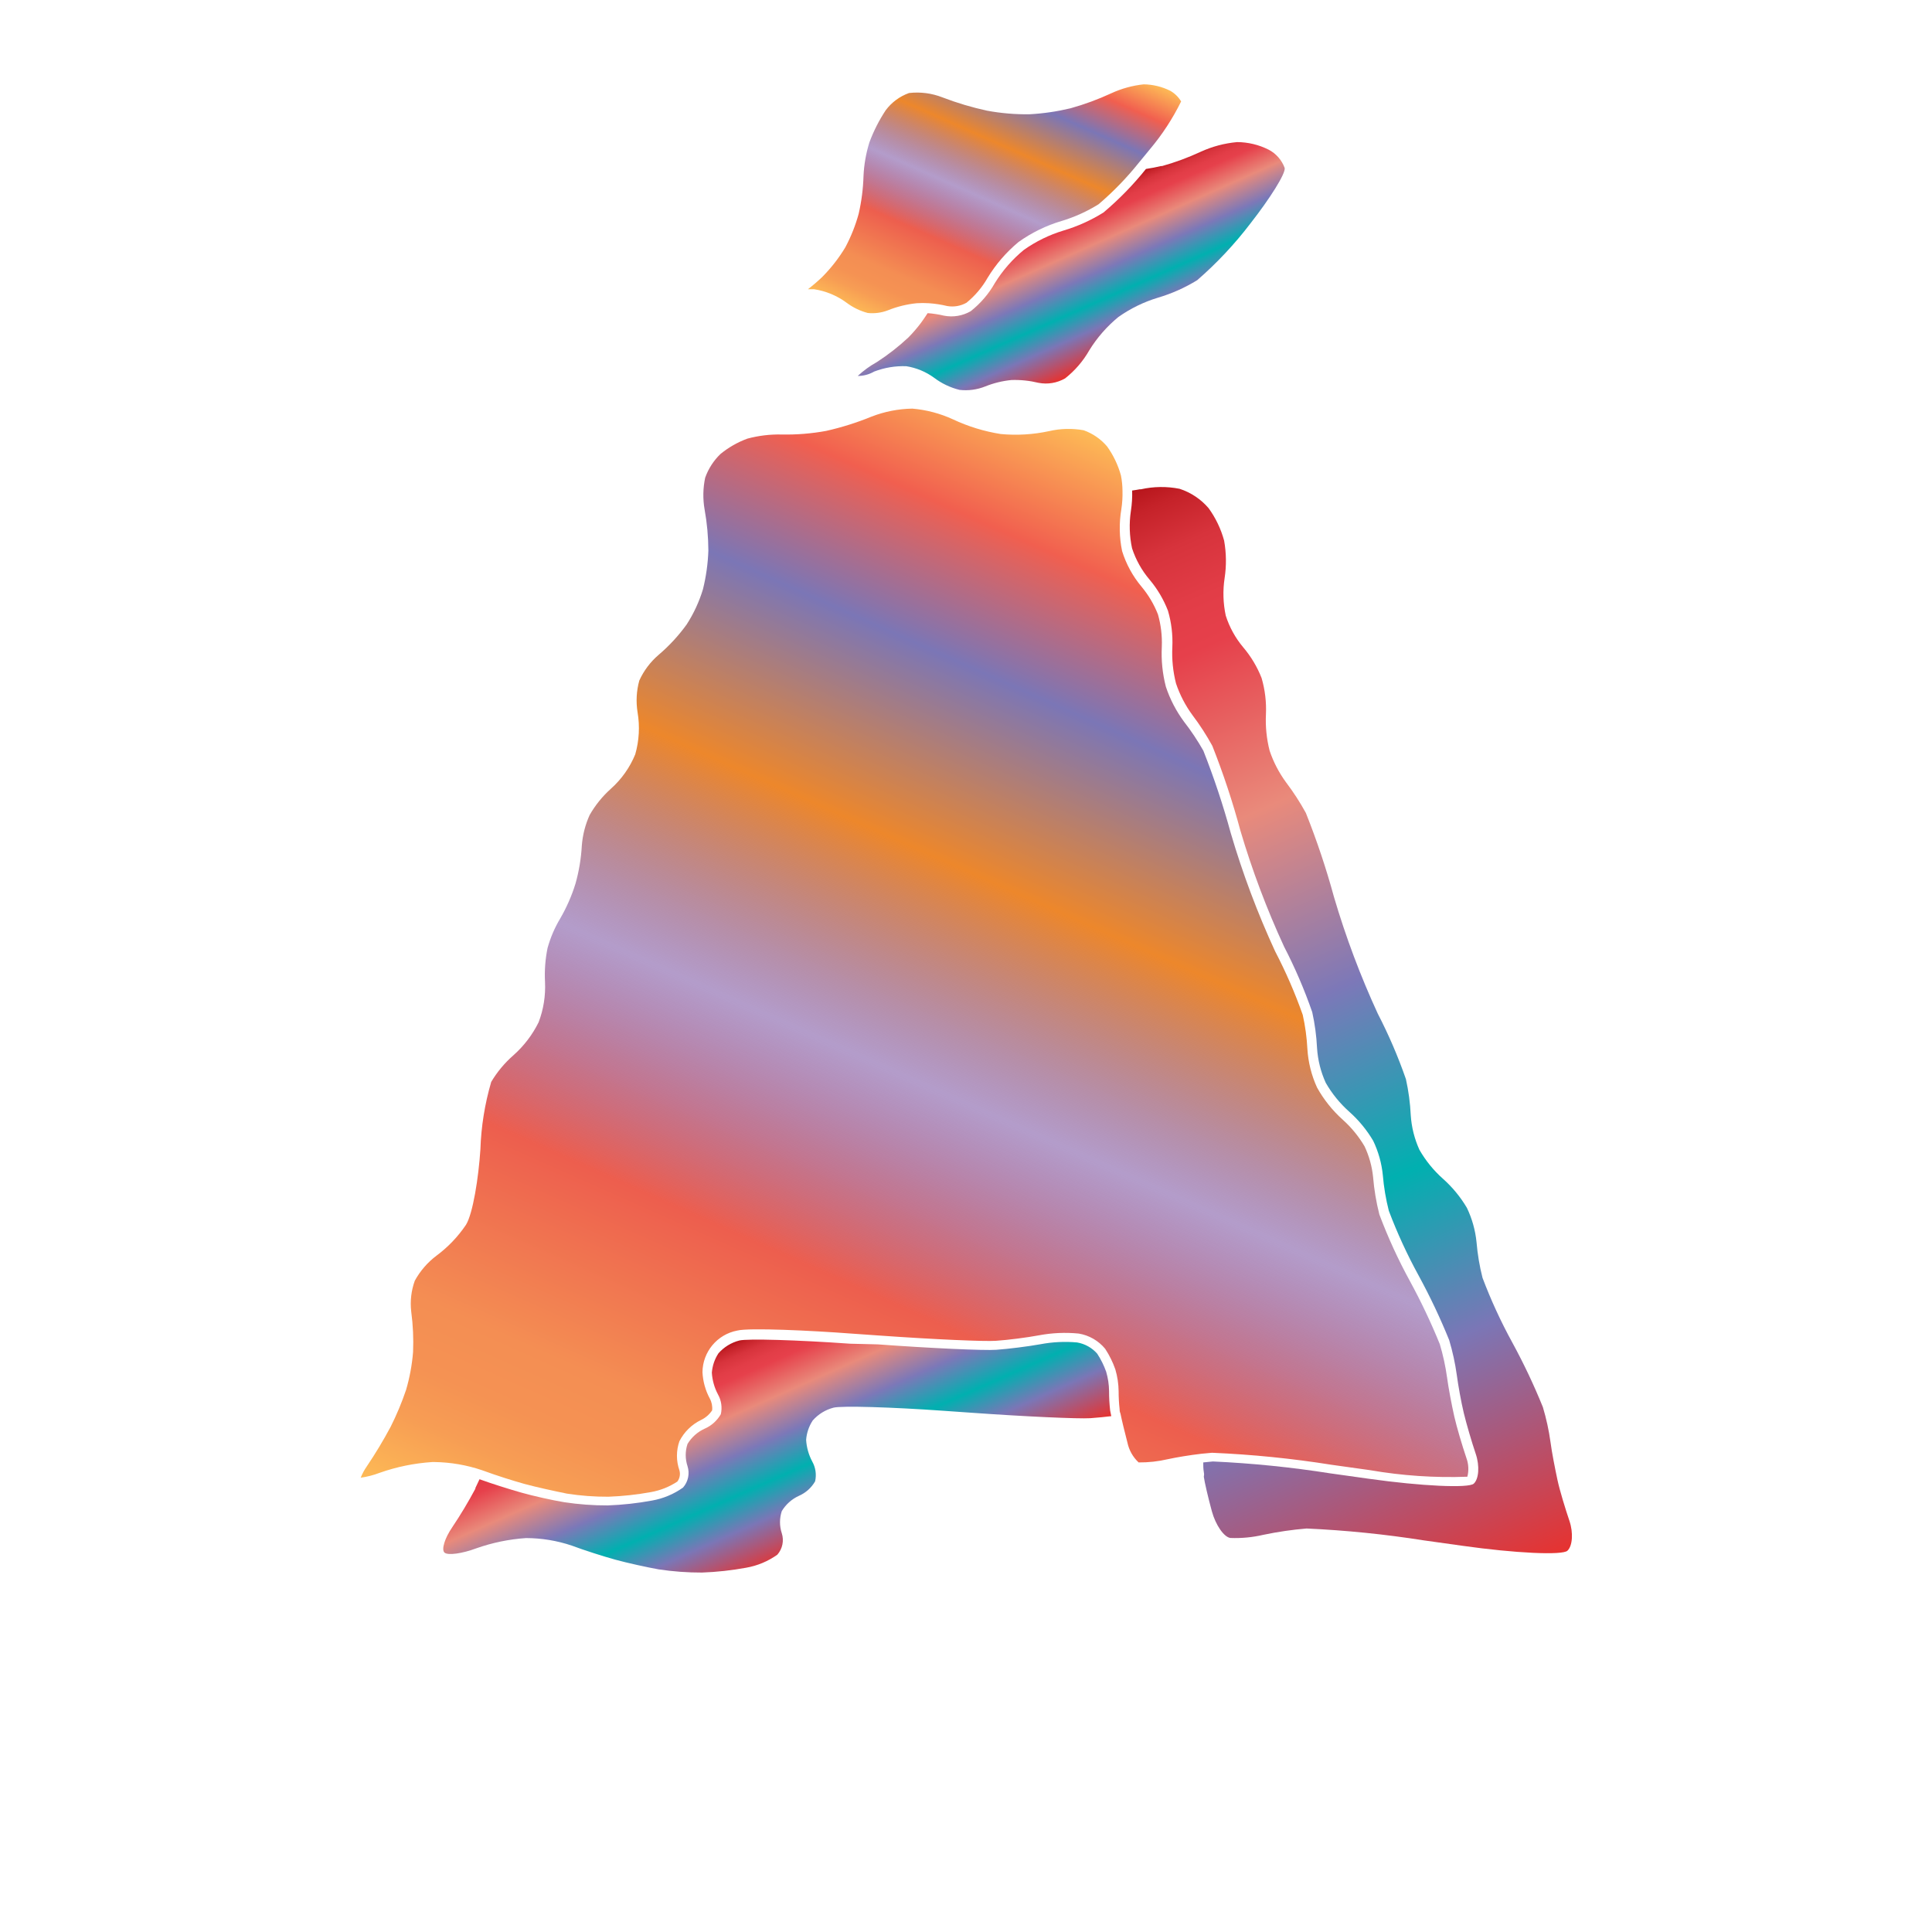
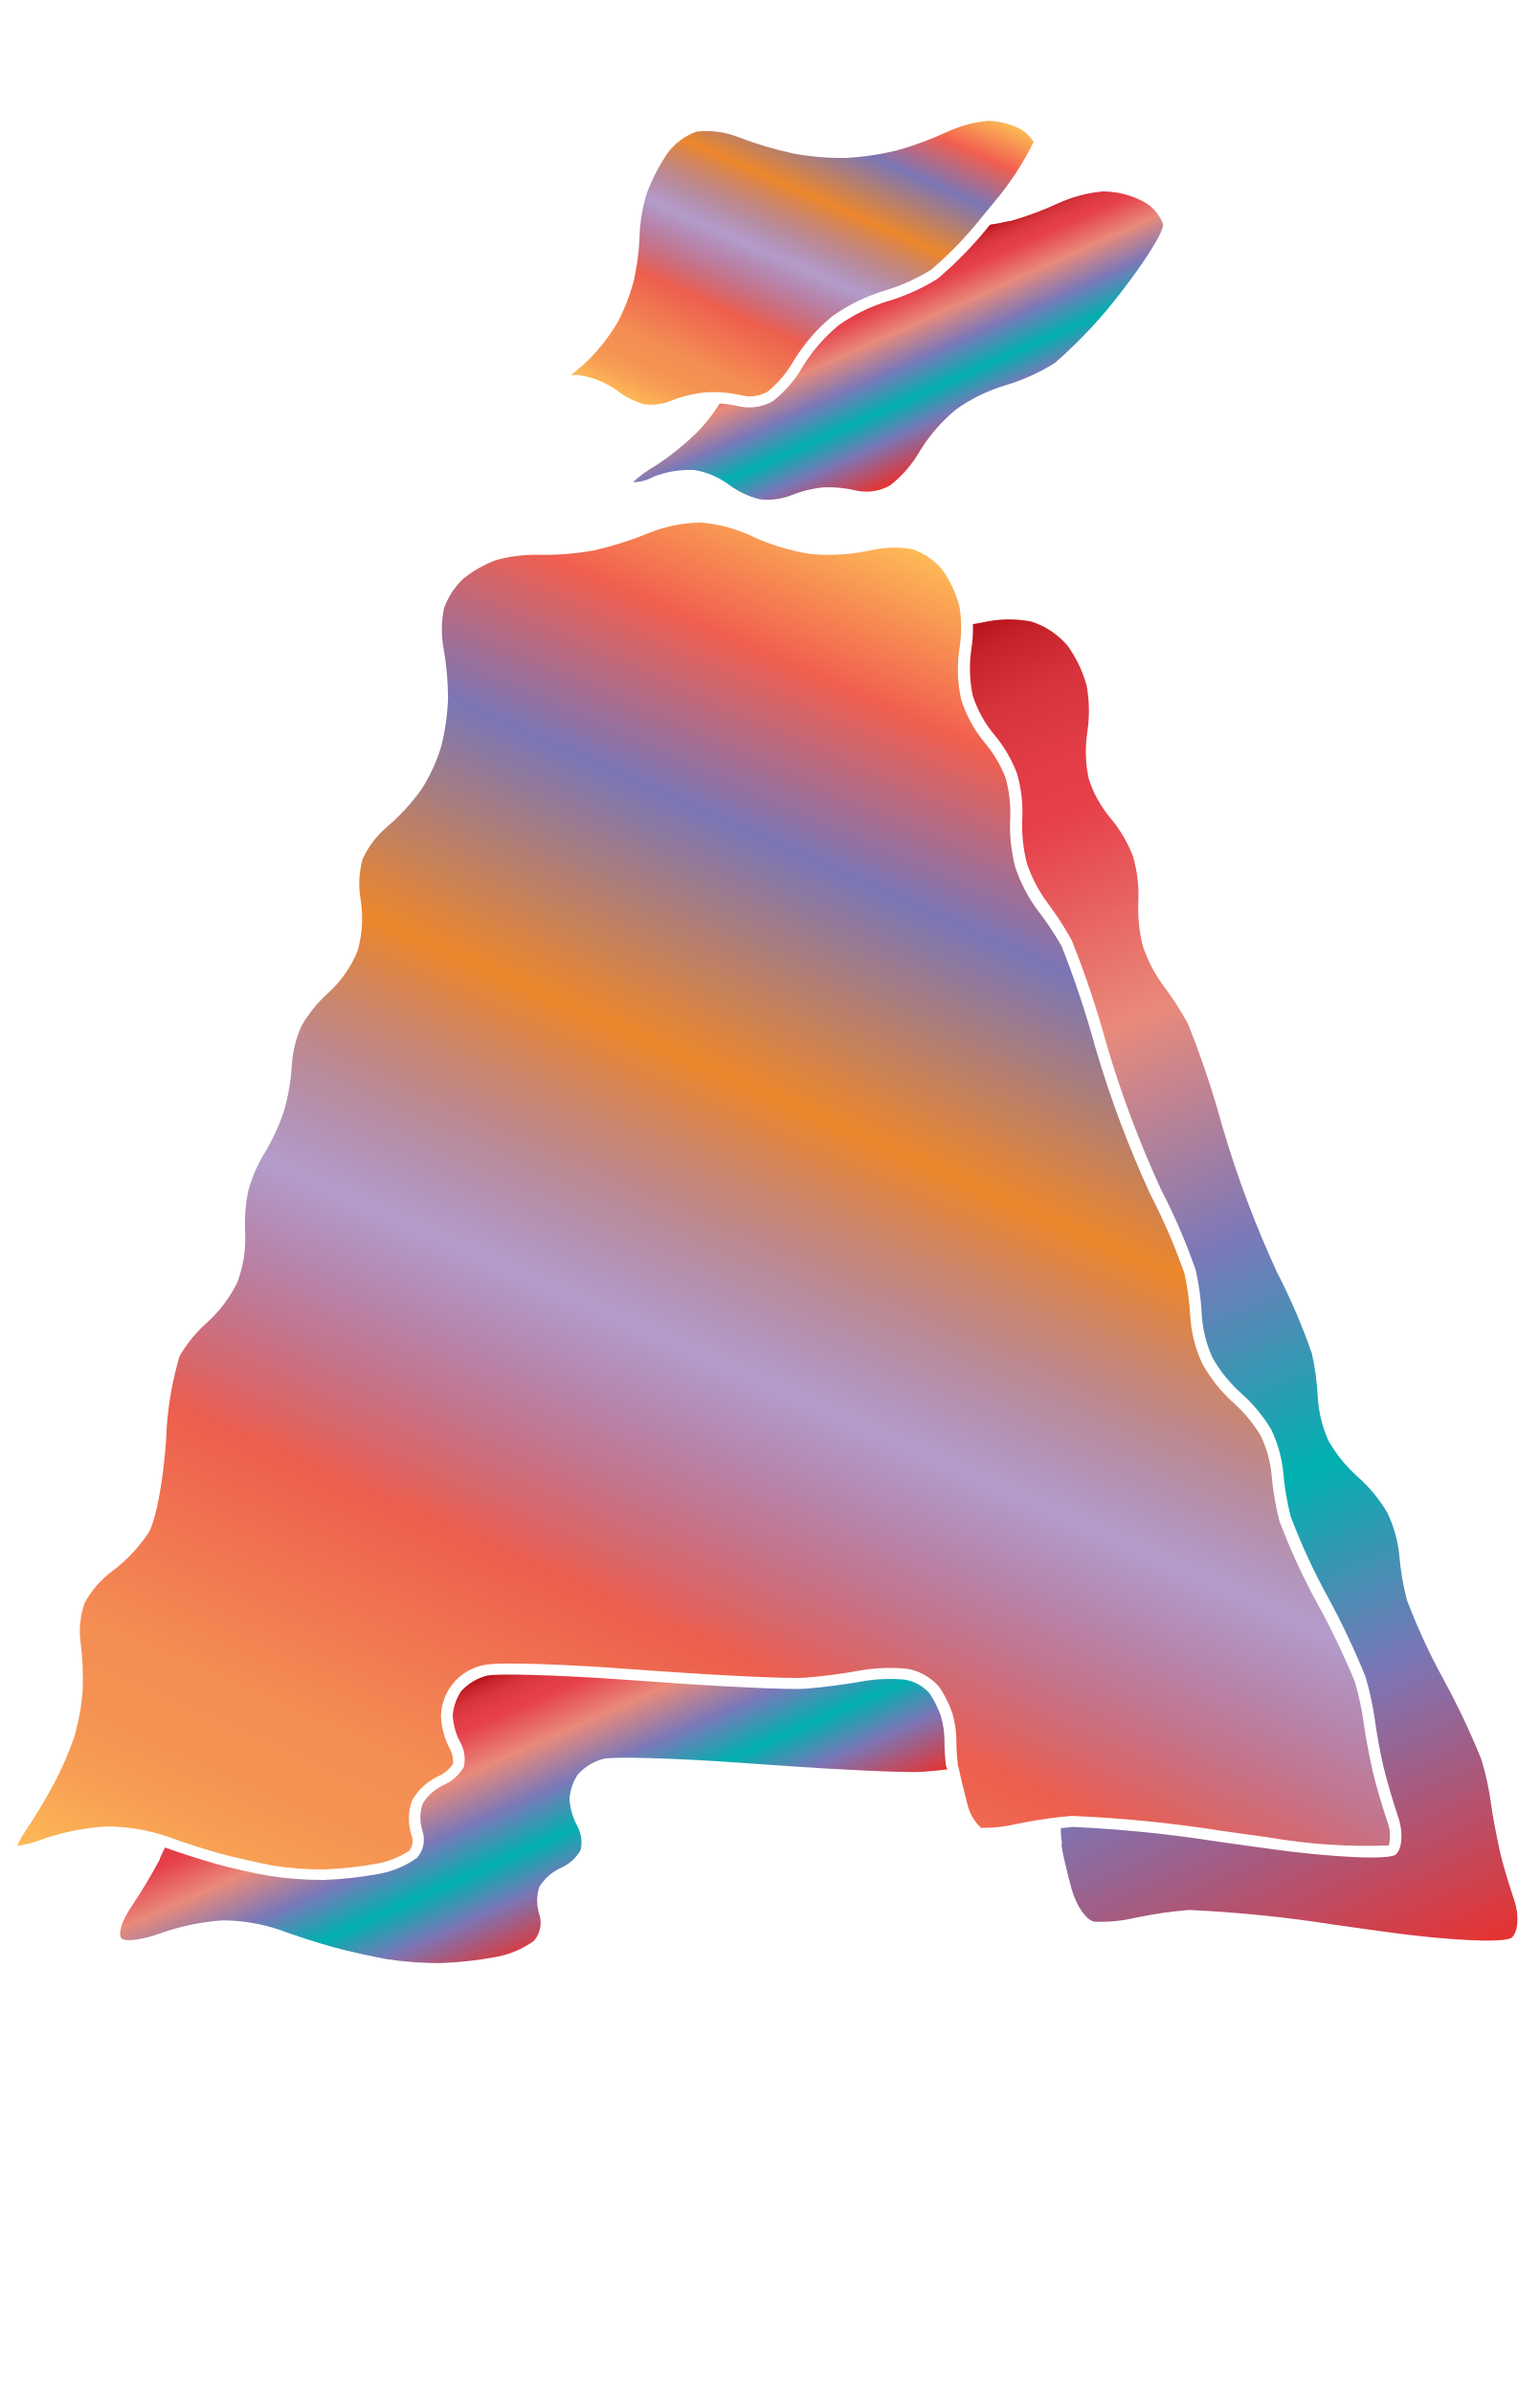
- <svg xmlns="http://www.w3.org/2000/svg" xmlns:xlink="http://www.w3.org/1999/xlink" width="200" height="200" viewBox="0 0 200 200">
+ <svg xmlns="http://www.w3.org/2000/svg" xmlns:xlink="http://www.w3.org/1999/xlink" width="128.68" height="200" viewBox="0 0 128.68 200">
  <defs>
-     <linearGradient id="a" x1="95.94" y1="35.44" x2="109.79" y2="4.32" gradientUnits="userSpaceOnUse">
+     <linearGradient id="a" x1="60.06" y1="36.81" x2="73.92" y2="5.7" gradientUnits="userSpaceOnUse">
      <stop offset="0" stop-color="#fdba56" />
      <stop offset=".02" stop-color="#fbb055" />
      <stop offset=".06" stop-color="#f79d54" />
      <stop offset=".1" stop-color="#f59253" />
      <stop offset=".15" stop-color="#f48e53" />
      <stop offset=".3" stop-color="#ed5e4e" />
      <stop offset=".47" stop-color="#683a96" stop-opacity=".5" />
      <stop offset=".64" stop-color="#ed872b" />
      <stop offset=".79" stop-color="#7b76b6" />
      <stop offset=".9" stop-color="#f15f4f" />
      <stop offset="1" stop-color="#fdba56" />
    </linearGradient>
-     <linearGradient id="c" x1="80.78" y1="172.28" x2="133.45" y2="54" xlink:href="#a" />
-     <linearGradient id="b" x1="108.24" y1="22.13" x2="114.91" y2="37.12" gradientUnits="userSpaceOnUse">
+     <linearGradient id="c" x1="44.91" y1="173.65" x2="97.57" y2="55.37" xlink:href="#a" />
+     <linearGradient id="b" x1="72.36" y1="23.5" x2="79.04" y2="38.5" gradientUnits="userSpaceOnUse">
      <stop offset="0" stop-color="#b7151b" />
      <stop offset=".02" stop-color="#c52229" />
      <stop offset=".06" stop-color="#d7333c" />
      <stop offset=".11" stop-color="#e23d47" />
      <stop offset=".15" stop-color="#e6404b" />
      <stop offset=".3" stop-color="#e98a7b" />
      <stop offset=".47" stop-color="#7c78b8" />
      <stop offset=".64" stop-color="#00b0b0" />
      <stop offset=".79" stop-color="#7b76b6" />
      <stop offset="1" stop-color="#e7322f" />
    </linearGradient>
-     <linearGradient id="d" x1="74.93" y1="139.44" x2="84.22" y2="160.3" xlink:href="#b" />
-     <linearGradient id="e" x1="104.04" y1="56.64" x2="152.32" y2="165.08" xlink:href="#b" />
+     <linearGradient id="d" x1="39.06" y1="140.81" x2="48.35" y2="161.68" xlink:href="#b" />
+     <linearGradient id="e" x1="68.16" y1="58.02" x2="116.44" y2="166.46" xlink:href="#b" />
  </defs>
-   <path d="M122.27 10.5a3.07 3.07 0 0 0-1.14-1.11 6.36 6.36 0 0 0-2.73-.66 10.7 10.7 0 0 0-3.37.93 27.72 27.72 0 0 1-4.21 1.55 23.86 23.86 0 0 1-4.24.62 22.55 22.55 0 0 1-4.39-.37 31.54 31.54 0 0 1-4.63-1.38 7.19 7.19 0 0 0-3.46-.45 5.2 5.2 0 0 0-2.41 1.78A16.32 16.32 0 0 0 90 14.74a13.82 13.82 0 0 0-.61 3.49 20 20 0 0 1-.5 3.9 16.85 16.85 0 0 1-1.38 3.47 16.28 16.28 0 0 1-2.4 3.08 19 19 0 0 1-1.47 1.26h.62a7.56 7.56 0 0 1 3.38 1.4 6.35 6.35 0 0 0 2.19 1.06 4.52 4.52 0 0 0 2.07-.27 10.87 10.87 0 0 1 3-.74 9.08 9.08 0 0 1 1.26 0 11.19 11.19 0 0 1 1.89.29 3 3 0 0 0 2-.34 9.14 9.14 0 0 0 2.18-2.57 14.84 14.84 0 0 1 3.21-3.72 15 15 0 0 1 4.44-2.17 15.84 15.84 0 0 0 3.85-1.74 31.69 31.69 0 0 0 4.19-4.33c.38-.45.75-.9 1.11-1.35a24.48 24.48 0 0 0 3.24-4.96z" fill="url(#a)" />
-   <path d="M116.08 52.72a10.61 10.61 0 0 0 .12-1.91 8.63 8.63 0 0 0-.16-1.59 9.48 9.48 0 0 0-1.43-3 5.67 5.67 0 0 0-2.43-1.68 8.89 8.89 0 0 0-3.58.09 16.4 16.4 0 0 1-5 .3 18.32 18.32 0 0 1-4.95-1.52 12.59 12.59 0 0 0-4.21-1.11 12.24 12.24 0 0 0-4.2.82 29.47 29.47 0 0 1-4.73 1.49 23.05 23.05 0 0 1-4.6.37 12.49 12.49 0 0 0-3.55.43A9.66 9.66 0 0 0 74.58 47 6.39 6.39 0 0 0 73 49.45a8.65 8.65 0 0 0-.06 3.29 24.56 24.56 0 0 1 .39 4.26 19.44 19.44 0 0 1-.56 4 14.38 14.38 0 0 1-1.69 3.65 17.85 17.85 0 0 1-2.9 3.14 7.69 7.69 0 0 0-2 2.66 7.71 7.71 0 0 0-.18 3.28 9.84 9.84 0 0 1-.24 4.36 9.69 9.69 0 0 1-2.51 3.55 11 11 0 0 0-2.21 2.73 9.41 9.41 0 0 0-.81 3.17 18.12 18.12 0 0 1-.66 3.95A17.53 17.53 0 0 1 58 95.07a12.38 12.38 0 0 0-1.32 3.08 13.92 13.92 0 0 0-.26 3.5 10.32 10.32 0 0 1-.66 4.17 11.21 11.21 0 0 1-2.62 3.43 11.37 11.37 0 0 0-2.29 2.75 28.18 28.18 0 0 0-1.12 7c-.19 2.9-.77 6.61-1.49 7.79a13.09 13.09 0 0 1-3.06 3.2 8.15 8.15 0 0 0-2.24 2.59 7 7 0 0 0-.37 3.2 24 24 0 0 1 .19 4.19 19.61 19.61 0 0 1-.72 3.9 29.66 29.66 0 0 1-1.6 3.83 47.11 47.11 0 0 1-2.47 4.1 5.69 5.69 0 0 0-.63 1.17 8.88 8.88 0 0 0 1.95-.5 20.31 20.31 0 0 1 5.46-1.12H45a16.05 16.05 0 0 1 4.88.84l.2.07c1.24.46 3.1 1.05 4.23 1.36s3.18.76 4.38 1a26.77 26.77 0 0 0 4.3.32 30.84 30.84 0 0 0 4.4-.48 7.23 7.23 0 0 0 2.73-1.09 1.33 1.33 0 0 0 .21-1.17 4.58 4.58 0 0 1 0-3 4.93 4.93 0 0 1 2.23-2.2 2.84 2.84 0 0 0 1.16-1 2.1 2.1 0 0 0-.24-1.22 6.42 6.42 0 0 1-.76-2.73 4.43 4.43 0 0 1 3.6-4.31c1.21-.31 7.71 0 11.79.31l2.86.2c5.92.42 11 .63 12.12.55 1.23-.08 3.24-.34 4.47-.57a14.57 14.57 0 0 1 4.11-.18 4.5 4.5 0 0 1 2.74 1.58 9.76 9.76 0 0 1 1.05 2.13 8.36 8.36 0 0 1 .34 2.27 16.31 16.31 0 0 0 .1 1.82c0 .11 0 .28.09.48.15.74.44 1.93.72 3a3.9 3.9 0 0 0 1.16 2.06 12.7 12.7 0 0 0 3-.33c.92-.2 2.3-.43 3.52-.57l1.08-.1a107.78 107.78 0 0 1 12.35 1.24l4 .56a48.67 48.67 0 0 0 10.08.68 3.25 3.25 0 0 0-.1-1.94c-.42-1.24-1-3.18-1.26-4.33s-.61-3-.74-4a23.34 23.34 0 0 0-.75-3.45 63.86 63.86 0 0 0-3.09-6.52 53.29 53.29 0 0 1-3.17-6.91 23.73 23.73 0 0 1-.65-3.89 9.78 9.78 0 0 0-.88-3.16 11.6 11.6 0 0 0-2.24-2.74 12.89 12.89 0 0 1-2.68-3.35 11.26 11.26 0 0 1-1-4 21.12 21.12 0 0 0-.48-3.52 50.94 50.94 0 0 0-2.86-6.58 89.8 89.8 0 0 1-4.59-12.23 82.27 82.27 0 0 0-2.84-8.54 24.82 24.82 0 0 0-2-3 12.94 12.94 0 0 1-1.88-3.62 13.72 13.72 0 0 1-.42-4.13 10.64 10.64 0 0 0-.4-3.36 10.4 10.4 0 0 0-1.71-2.88 10.65 10.65 0 0 1-2-3.67 11.75 11.75 0 0 1-.08-4.33z" fill="url(#c)" />
-   <path d="M90.79 37.47a10.29 10.29 0 0 0-2 1.45 3.42 3.42 0 0 0 1.71-.46 8.44 8.44 0 0 1 3.32-.55 6.64 6.64 0 0 1 2.87 1.19 7.23 7.23 0 0 0 2.64 1.26A5.48 5.48 0 0 0 102 40a9.85 9.85 0 0 1 2.7-.66 10.41 10.41 0 0 1 2.81.29 4 4 0 0 0 2.75-.46 10 10 0 0 0 2.51-2.92 13.91 13.91 0 0 1 3-3.43 14.16 14.16 0 0 1 4.09-2 16.83 16.83 0 0 0 4.08-1.82 39.4 39.4 0 0 0 5.52-5.89c2-2.56 3.63-5.13 3.53-5.72a3.48 3.48 0 0 0-1.67-1.9 7.32 7.32 0 0 0-3.25-.78 11.53 11.53 0 0 0-3.77 1 26.62 26.62 0 0 1-4 1.48h-.12c-.45.11-1 .22-1.55.3a32.56 32.56 0 0 1-4.4 4.51 16.83 16.83 0 0 1-4.15 1.87 14.16 14.16 0 0 0-4.09 2 13.91 13.91 0 0 0-3 3.43 10 10 0 0 1-2.51 2.92 4 4 0 0 1-2.75.46 10.18 10.18 0 0 0-1.7-.26c-.19.3-.43.64-.69 1a14.56 14.56 0 0 1-1.3 1.51 23.56 23.56 0 0 1-3.25 2.54z" fill="url(#b)" />
-   <path d="M114.92 146a17.36 17.36 0 0 1-.11-2 7.44 7.44 0 0 0-.3-2 8.75 8.75 0 0 0-.93-1.87 3.56 3.56 0 0 0-2.08-1.16 13.68 13.68 0 0 0-3.77.18c-1.27.23-3.33.49-4.59.58s-6.77-.16-12.26-.56L88 139.1c-5.49-.39-10.65-.54-11.47-.33a4.31 4.31 0 0 0-2.16 1.33 4.26 4.26 0 0 0-.68 2 5.48 5.48 0 0 0 .63 2.24 2.88 2.88 0 0 1 .3 2.06 3.59 3.59 0 0 1-1.68 1.5 4 4 0 0 0-1.77 1.58 3.64 3.64 0 0 0 0 2.29 2.3 2.3 0 0 1-.46 2.22 7.9 7.9 0 0 1-3.23 1.35 31.45 31.45 0 0 1-4.57.5 29.46 29.46 0 0 1-4.49-.33c-1.22-.2-3.24-.65-4.47-1s-3.05-.92-4.31-1.38c-.15.33-.29.63-.43.91v.07a45.83 45.83 0 0 1-2.4 4c-.78 1.14-1.14 2.32-.79 2.62s1.82.1 3.29-.45a19.46 19.46 0 0 1 5.14-1.06 15 15 0 0 1 4.74.78c1.25.47 3.28 1.12 4.52 1.46s3.25.78 4.47 1a29.46 29.46 0 0 0 4.49.33 31.45 31.45 0 0 0 4.57-.5 7.9 7.9 0 0 0 3.23-1.35 2.3 2.3 0 0 0 .46-2.22 3.64 3.64 0 0 1 0-2.29 4 4 0 0 1 1.77-1.58 3.59 3.59 0 0 0 1.68-1.5 2.88 2.88 0 0 0-.3-2.06 5.48 5.48 0 0 1-.63-2.24 4.26 4.26 0 0 1 .68-2 4.31 4.31 0 0 1 2.16-1.33c.82-.21 6-.06 11.47.33l2.86.2c5.49.39 11 .64 12.26.56l1.16-.1 1-.11c-.04-.24-.1-.44-.12-.6z" fill="url(#d)" />
-   <path d="M117.2 50.78a11.56 11.56 0 0 1-.13 2.11 10.77 10.77 0 0 0 .12 3.87A9.66 9.66 0 0 0 119 60a11.27 11.27 0 0 1 1.91 3.23 11.52 11.52 0 0 1 .45 3.75 12.77 12.77 0 0 0 .38 3.77 12 12 0 0 0 1.71 3.29 25.69 25.69 0 0 1 2.05 3.17 81 81 0 0 1 2.91 8.79 88.86 88.86 0 0 0 4.52 12 51.61 51.61 0 0 1 2.91 6.77 22 22 0 0 1 .5 3.73 10.28 10.28 0 0 0 .9 3.59 12 12 0 0 0 2.44 3 12.6 12.6 0 0 1 2.47 3 10.66 10.66 0 0 1 1 3.56 22.58 22.58 0 0 0 .62 3.69 52.58 52.58 0 0 0 3.09 6.71 64.7 64.7 0 0 1 3.16 6.68 24.22 24.22 0 0 1 .79 3.63c.13 1 .45 2.79.72 3.91s.82 3 1.24 4.24.32 2.6-.21 3.08-5.41.26-10.86-.51l-4-.56a110 110 0 0 0-12.14-1.23l-1 .1c0 .32 0 .68.06 1s0 .35 0 .49c.07.53.44 2.13.83 3.56s1.25 2.68 1.92 2.77a12.81 12.81 0 0 0 3.43-.33 36.56 36.56 0 0 1 4.46-.65 110 110 0 0 1 12.14 1.23l4 .56c5.45.77 10.33 1 10.86.51s.62-1.87.21-3.08-1-3.12-1.24-4.24-.59-2.88-.72-3.91a24.22 24.22 0 0 0-.79-3.63 64.7 64.7 0 0 0-3.16-6.68 52.58 52.58 0 0 1-3.09-6.71 22.58 22.58 0 0 1-.62-3.69 10.66 10.66 0 0 0-1-3.56 12.6 12.6 0 0 0-2.47-3 12 12 0 0 1-2.44-3 10.28 10.28 0 0 1-.9-3.59 22 22 0 0 0-.5-3.73 51.61 51.61 0 0 0-2.91-6.77 88.86 88.86 0 0 1-4.53-12.06 81 81 0 0 0-2.92-8.73 25.69 25.69 0 0 0-2.04-3.15 12 12 0 0 1-1.71-3.29 12.77 12.77 0 0 1-.38-3.77 11.52 11.52 0 0 0-.45-3.75 11.27 11.27 0 0 0-1.91-3.19 9.66 9.66 0 0 1-1.8-3.27 10.77 10.77 0 0 1-.12-3.87 11.86 11.86 0 0 0-.05-3.9 10.36 10.36 0 0 0-1.61-3.36 6.67 6.67 0 0 0-3-2 9.71 9.71 0 0 0-4 .05h-.12c-.18.03-.48.09-.79.13z" fill="url(#e)" />
+   <path d="M86.39 11.87a3.07 3.07 0 0 0-1.14-1.11 6.36 6.36 0 0 0-2.73-.66 10.7 10.7 0 0 0-3.37.93 27.72 27.72 0 0 1-4.21 1.55 23.86 23.86 0 0 1-4.24.62 22.55 22.55 0 0 1-4.39-.37 31.54 31.54 0 0 1-4.63-1.38 7.19 7.19 0 0 0-3.46-.45 5.2 5.2 0 0 0-2.41 1.78 16.32 16.32 0 0 0-1.74 3.35 13.82 13.82 0 0 0-.61 3.49 20 20 0 0 1-.5 3.9A16.85 16.85 0 0 1 51.59 27a16.28 16.28 0 0 1-2.4 3.08 19 19 0 0 1-1.47 1.26h.62a7.56 7.56 0 0 1 3.38 1.4 6.35 6.35 0 0 0 2.19 1.06 4.52 4.52 0 0 0 2.09-.27 10.87 10.87 0 0 1 3-.74 9.08 9.08 0 0 1 1.26 0 11.19 11.19 0 0 1 1.89.29 3 3 0 0 0 2-.34 9.14 9.14 0 0 0 2.18-2.57 14.84 14.84 0 0 1 3.21-3.72 15 15 0 0 1 4.44-2.17 15.84 15.84 0 0 0 3.85-1.74A31.69 31.69 0 0 0 82 18.23c.38-.45.75-.9 1.11-1.35a24.48 24.48 0 0 0 3.28-5.01z" fill="url(#a)" />
+   <path d="M80.21 54.09a10.61 10.61 0 0 0 .12-1.91 8.63 8.63 0 0 0-.16-1.59 9.48 9.48 0 0 0-1.43-3 5.67 5.67 0 0 0-2.43-1.68 8.89 8.89 0 0 0-3.58.09 16.4 16.4 0 0 1-5 .3 18.32 18.32 0 0 1-4.95-1.52 12.59 12.59 0 0 0-4.21-1.11 12.24 12.24 0 0 0-4.2.82A29.47 29.47 0 0 1 49.64 46a23.05 23.05 0 0 1-4.6.37 12.49 12.49 0 0 0-3.55.43 9.66 9.66 0 0 0-2.79 1.59 6.39 6.39 0 0 0-1.58 2.42 8.65 8.65 0 0 0-.06 3.29 24.56 24.56 0 0 1 .39 4.25 19.44 19.44 0 0 1-.56 4A14.38 14.38 0 0 1 35.21 66a17.85 17.85 0 0 1-2.9 3.14 7.69 7.69 0 0 0-2 2.66 7.71 7.71 0 0 0-.18 3.31 9.84 9.84 0 0 1-.24 4.36A9.69 9.69 0 0 1 27.42 83a11 11 0 0 0-2.21 2.73 9.41 9.41 0 0 0-.81 3.17 18.12 18.12 0 0 1-.66 3.95 17.53 17.53 0 0 1-1.67 3.59 12.38 12.38 0 0 0-1.32 3.08 13.92 13.92 0 0 0-.26 3.5 10.32 10.32 0 0 1-.66 4.17 11.21 11.21 0 0 1-2.62 3.43 11.37 11.37 0 0 0-2.21 2.74 28.18 28.18 0 0 0-1.12 7c-.19 2.9-.77 6.61-1.49 7.79a13.09 13.09 0 0 1-3.06 3.2 8.15 8.15 0 0 0-2.24 2.59 7 7 0 0 0-.37 3.2 24 24 0 0 1 .19 4.19 19.61 19.61 0 0 1-.72 3.9A29.66 29.66 0 0 1 4.55 149a47.11 47.11 0 0 1-2.47 4.1 5.69 5.69 0 0 0-.63 1.17 8.88 8.88 0 0 0 1.95-.5 20.31 20.31 0 0 1 5.46-1.12h.24a16.05 16.05 0 0 1 4.88.84l.2.07c1.24.46 3.1 1.05 4.23 1.36s3.18.76 4.38 1a26.77 26.77 0 0 0 4.3.32 30.84 30.84 0 0 0 4.4-.48 7.23 7.23 0 0 0 2.73-1.09 1.33 1.33 0 0 0 .21-1.17 4.58 4.58 0 0 1 0-3 4.93 4.93 0 0 1 2.27-2.08 2.84 2.84 0 0 0 1.16-1 2.1 2.1 0 0 0-.24-1.22 6.42 6.42 0 0 1-.76-2.73 4.43 4.43 0 0 1 3.6-4.31c1.21-.31 7.71 0 11.79.31l2.86.2c5.92.42 11 .63 12.12.55 1.23-.08 3.24-.34 4.47-.57a14.57 14.57 0 0 1 4.11-.18 4.5 4.5 0 0 1 2.74 1.58 9.76 9.76 0 0 1 1.05 2.13 8.36 8.36 0 0 1 .34 2.27 16.31 16.31 0 0 0 .1 1.82c0 .11 0 .28.09.48.15.74.44 1.93.72 3a3.9 3.9 0 0 0 1.15 2.02 12.7 12.7 0 0 0 3-.33c.92-.2 2.3-.43 3.52-.57l1.08-.1A107.78 107.78 0 0 1 102 153l4 .56a48.67 48.67 0 0 0 10.08.68 3.25 3.25 0 0 0-.1-1.94c-.42-1.24-1-3.18-1.26-4.33s-.61-3-.74-4a23.34 23.34 0 0 0-.75-3.45 63.86 63.86 0 0 0-3.13-6.52 53.29 53.29 0 0 1-3.17-6.91 23.73 23.73 0 0 1-.65-3.89 9.78 9.78 0 0 0-.88-3.16 11.6 11.6 0 0 0-2.24-2.74 12.89 12.89 0 0 1-2.68-3.35 11.26 11.26 0 0 1-1-4 21.12 21.12 0 0 0-.48-3.52 50.94 50.94 0 0 0-2.83-6.57 89.8 89.8 0 0 1-4.59-12.23 82.27 82.27 0 0 0-2.84-8.54 24.82 24.82 0 0 0-2-3 12.94 12.94 0 0 1-1.88-3.62 13.72 13.72 0 0 1-.42-4.13 10.64 10.64 0 0 0-.4-3.36 10.4 10.4 0 0 0-1.71-2.88 10.65 10.65 0 0 1-2-3.67 11.75 11.75 0 0 1-.12-4.34z" fill="url(#c)" />
+   <path d="M54.91 38.85a10.29 10.29 0 0 0-2 1.45 3.42 3.42 0 0 0 1.71-.46 8.44 8.44 0 0 1 3.38-.56 6.64 6.64 0 0 1 2.87 1.19 7.23 7.23 0 0 0 2.64 1.26 5.48 5.48 0 0 0 2.64-.34 9.85 9.85 0 0 1 2.7-.66 10.41 10.41 0 0 1 2.81.29 4 4 0 0 0 2.75-.46 10 10 0 0 0 2.51-2.92 13.91 13.91 0 0 1 3-3.43 14.16 14.16 0 0 1 4.09-2 16.83 16.83 0 0 0 4.15-1.87 39.4 39.4 0 0 0 5.52-5.89c2-2.56 3.63-5.13 3.53-5.72a3.48 3.48 0 0 0-1.67-1.9 7.32 7.32 0 0 0-3.35-.83 11.53 11.53 0 0 0-3.77 1 26.62 26.62 0 0 1-4 1.48h-.12c-.45.11-1 .22-1.55.3a32.56 32.56 0 0 1-4.39 4.52 16.83 16.83 0 0 1-4.15 1.87 14.16 14.16 0 0 0-4.09 2 13.91 13.91 0 0 0-3 3.43 10 10 0 0 1-2.51 2.92 4 4 0 0 1-2.75.46 10.18 10.18 0 0 0-1.7-.26c-.19.3-.43.64-.69 1a14.56 14.56 0 0 1-1.3 1.51 23.56 23.56 0 0 1-3.26 2.62z" fill="url(#b)" />
+   <path d="M79.05 147.41a17.36 17.36 0 0 1-.11-2 7.44 7.44 0 0 0-.3-2 8.75 8.75 0 0 0-.93-1.87 3.56 3.56 0 0 0-2.08-1.16 13.68 13.68 0 0 0-3.77.18c-1.27.23-3.33.49-4.59.58s-6.77-.16-12.26-.56l-2.86-.2c-5.49-.39-10.65-.54-11.47-.33a4.31 4.31 0 0 0-2.16 1.33 4.26 4.26 0 0 0-.68 2 5.48 5.48 0 0 0 .63 2.24 2.88 2.88 0 0 1 .3 2.06 3.59 3.59 0 0 1-1.68 1.5 4 4 0 0 0-1.77 1.58 3.64 3.64 0 0 0 0 2.29 2.3 2.3 0 0 1-.46 2.22 7.9 7.9 0 0 1-3.23 1.35 31.45 31.45 0 0 1-4.57.5 29.46 29.46 0 0 1-4.49-.33c-1.22-.2-3.24-.65-4.47-1s-3.05-.92-4.31-1.38c-.15.33-.29.63-.43.91v.07a45.83 45.83 0 0 1-2.4 4c-.78 1.14-1.14 2.32-.79 2.62s1.82.1 3.29-.45a19.46 19.46 0 0 1 5.14-1.06 15 15 0 0 1 4.74.78c1.25.47 3.28 1.12 4.52 1.46s3.25.78 4.47 1a29.46 29.46 0 0 0 4.49.33 31.45 31.45 0 0 0 4.57-.5 7.9 7.9 0 0 0 3.23-1.35 2.3 2.3 0 0 0 .46-2.22 3.64 3.64 0 0 1 0-2.29 4 4 0 0 1 1.77-1.58 3.59 3.59 0 0 0 1.68-1.5 2.88 2.88 0 0 0-.3-2.06 5.48 5.48 0 0 1-.63-2.24 4.26 4.26 0 0 1 .68-2 4.31 4.31 0 0 1 2.16-1.33c.82-.21 6-.06 11.47.33l2.86.2c5.49.39 11 .64 12.26.56l1.16-.1 1-.11c-.09-.15-.12-.34-.14-.47z" fill="url(#d)" />
+   <path d="M81.32 52.16a11.56 11.56 0 0 1-.13 2.11 10.77 10.77 0 0 0 .12 3.87 9.66 9.66 0 0 0 1.8 3.27A11.27 11.27 0 0 1 85 64.63a11.52 11.52 0 0 1 .45 3.75 12.77 12.77 0 0 0 .38 3.77 12 12 0 0 0 1.71 3.29 25.69 25.69 0 0 1 2.05 3.17 81 81 0 0 1 2.92 8.73 88.86 88.86 0 0 0 4.53 12.06 51.61 51.61 0 0 1 2.91 6.77 22 22 0 0 1 .5 3.73 10.28 10.28 0 0 0 .9 3.59 12 12 0 0 0 2.44 3 12.6 12.6 0 0 1 2.47 3 10.66 10.66 0 0 1 1 3.56 22.58 22.58 0 0 0 .62 3.69 52.58 52.58 0 0 0 3.09 6.71 64.7 64.7 0 0 1 3.16 6.68 24.22 24.22 0 0 1 .79 3.63c.13 1 .45 2.79.72 3.91s.82 3 1.24 4.24.32 2.6-.21 3.08-5.41.26-10.86-.51l-4-.56a110 110 0 0 0-12.14-1.23l-1 .1c0 .32 0 .68.06 1s0 .35 0 .49c.07.53.44 2.13.83 3.56s1.25 2.68 1.92 2.77a12.81 12.81 0 0 0 3.43-.33 36.56 36.56 0 0 1 4.46-.65 110 110 0 0 1 12.14 1.23l4 .56c5.45.77 10.33 1 10.86.51s.62-1.87.21-3.08-1-3.12-1.24-4.24-.59-2.88-.72-3.91a24.22 24.22 0 0 0-.79-3.63 64.7 64.7 0 0 0-3.16-6.68 52.58 52.58 0 0 1-3.09-6.71 22.58 22.58 0 0 1-.62-3.69 10.66 10.66 0 0 0-1-3.56 12.6 12.6 0 0 0-2.47-3 12 12 0 0 1-2.44-3 10.28 10.28 0 0 1-.9-3.59 22 22 0 0 0-.5-3.73 51.61 51.61 0 0 0-2.91-6.77 88.86 88.86 0 0 1-4.53-12.06 81 81 0 0 0-2.92-8.73 25.69 25.69 0 0 0-2.05-3.17 12 12 0 0 1-1.71-3.29 12.77 12.77 0 0 1-.38-3.77 11.52 11.52 0 0 0-.45-3.75 11.27 11.27 0 0 0-1.91-3.23A9.66 9.66 0 0 1 91 65.08a10.77 10.77 0 0 1-.12-3.87 11.86 11.86 0 0 0-.05-3.9 10.36 10.36 0 0 0-1.61-3.36 6.67 6.67 0 0 0-3-2 9.71 9.71 0 0 0-4 .05h-.02c-.26.06-.56.11-.88.16z" fill="url(#e)" />
</svg>
